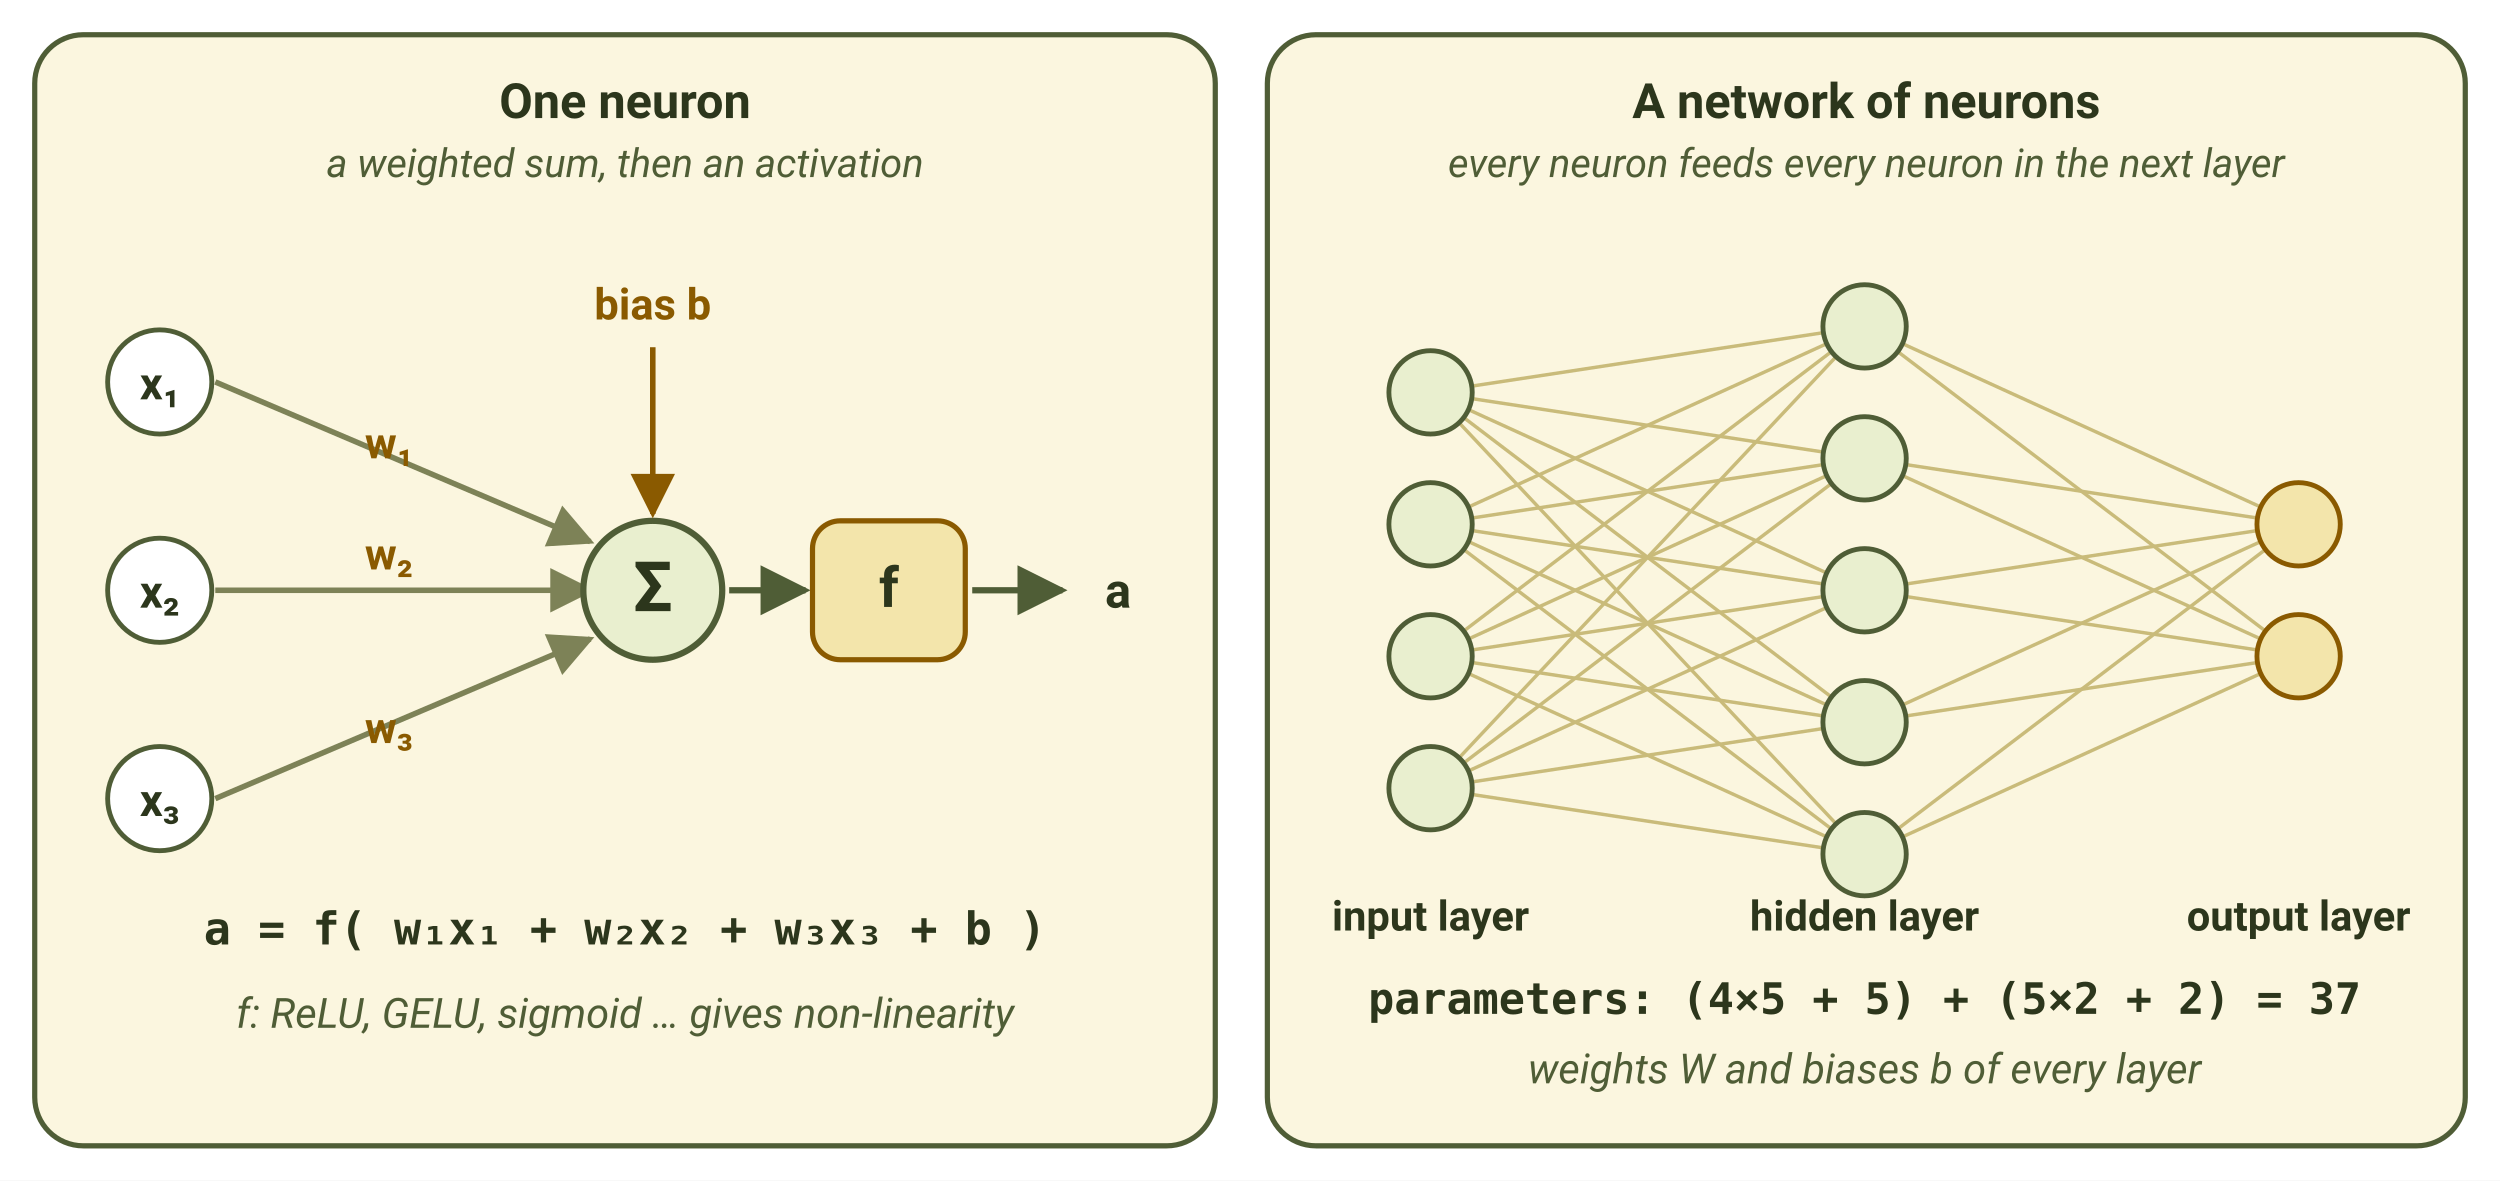
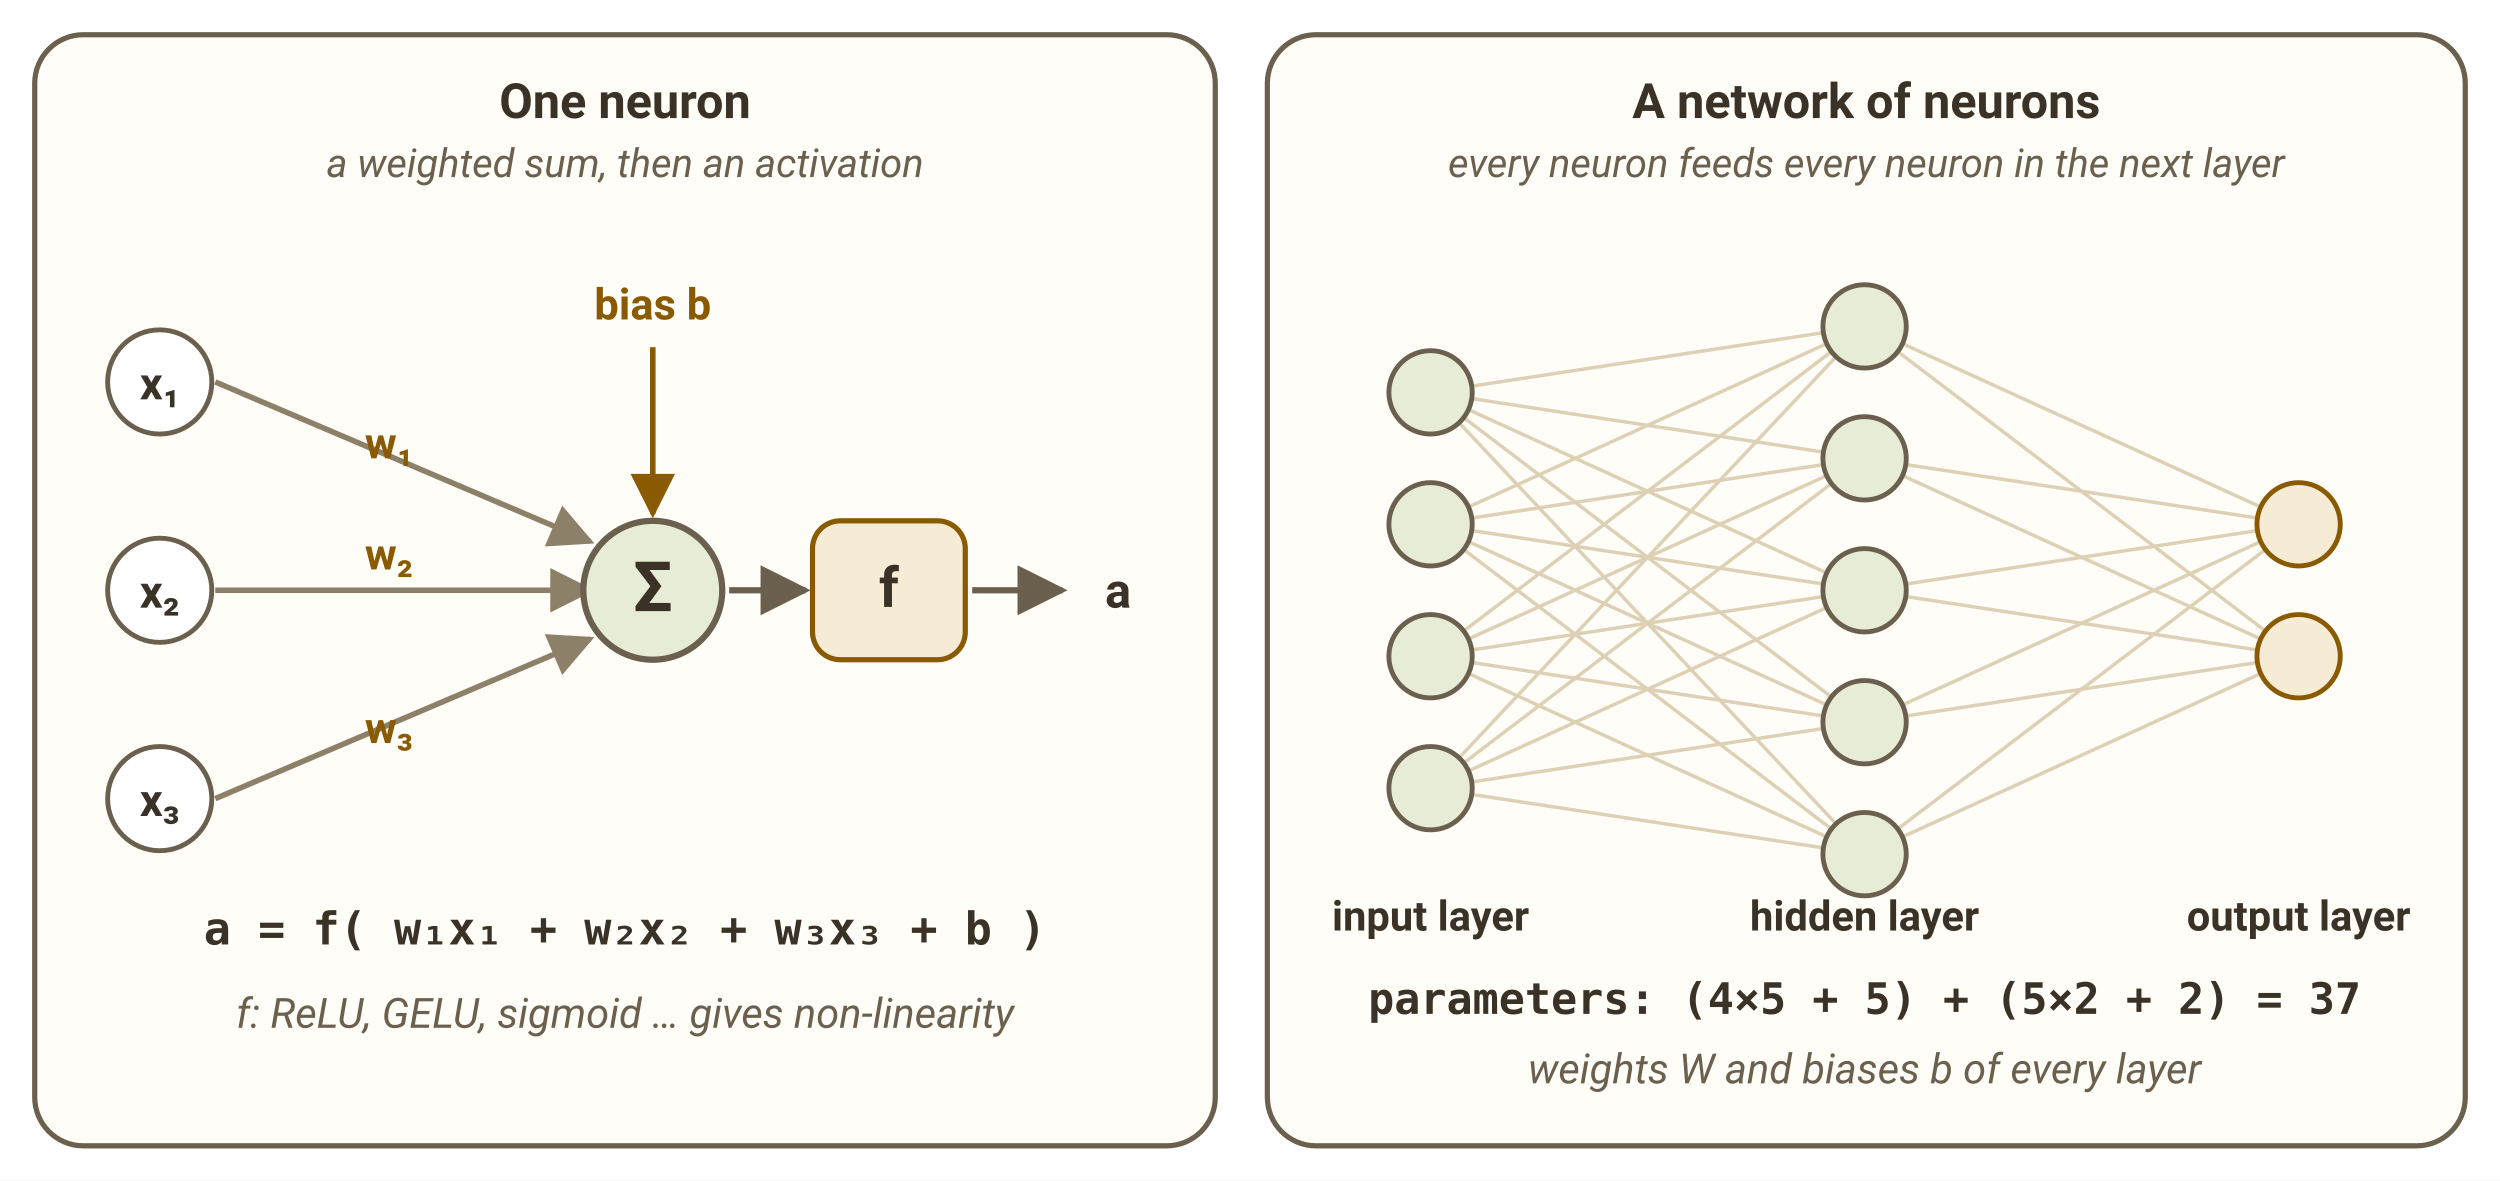
<svg xmlns="http://www.w3.org/2000/svg" viewBox="0 0 720 340" width="720" height="340" font-family="system-ui, -apple-system, 'Segoe UI', Roboto, Helvetica, Arial, sans-serif" role="img">
  <defs>
    <marker id="ah-7d8257" viewBox="0 0 10 10" refX="9" refY="5" markerWidth="8" markerHeight="8" orient="auto-start-reverse">
-       <path d="M0 0 L10 5 L0 10 z" fill="#7d8257" />
+       <path d="M0 0 L10 5 L0 10 z" fill="#8d8068" />
    </marker>
    <marker id="ah-8a5a00" viewBox="0 0 10 10" refX="9" refY="5" markerWidth="8" markerHeight="8" orient="auto-start-reverse">
      <path d="M0 0 L10 5 L0 10 z" fill="#8a5a00" />
    </marker>
    <marker id="ah-4f5d36" viewBox="0 0 10 10" refX="9" refY="5" markerWidth="8" markerHeight="8" orient="auto-start-reverse">
-       <path d="M0 0 L10 5 L0 10 z" fill="#4f5d36" />
+       <path d="M0 0 L10 5 L0 10 z" fill="#6b5f4d" />
    </marker>
  </defs>
  <rect width="720" height="340" fill="#ffffff" />
-   <rect x="10" y="10" width="340" height="320" rx="14" fill="#fbf6df" stroke="#4f5d36" stroke-width="1.5" />
-   <text x="180" y="34" font-size="14" font-weight="700" fill="#2c361c" text-anchor="middle">One neuron</text>
-   <text x="180" y="51" font-size="11.5" font-weight="400" fill="#4f5d36" text-anchor="middle" font-style="italic">a weighted sum, then an activation</text>
-   <circle cx="46" cy="110" r="15" fill="#ffffff" stroke="#4f5d36" stroke-width="1.4" />
-   <text x="46" y="115" font-size="13" font-weight="700" fill="#2c361c" text-anchor="middle">x₁</text>
-   <line x1="62" y1="110" x2="170" y2="156" stroke="#7d8257" stroke-width="1.6" marker-end="url(#ah-7d8257)" />
+   <rect x="10" y="10" width="340" height="320" rx="14" fill="#fffdf8" stroke="#6b5f4d" stroke-width="1.5" />
+   <text x="180" y="34" font-size="14" font-weight="700" fill="#3a3226" text-anchor="middle">One neuron</text>
+   <text x="180" y="51" font-size="11.5" font-weight="400" fill="#6b5f4d" text-anchor="middle" font-style="italic">a weighted sum, then an activation</text>
+   <circle cx="46" cy="110" r="15" fill="#ffffff" stroke="#6b5f4d" stroke-width="1.4" />
+   <text x="46" y="115" font-size="13" font-weight="700" fill="#3a3226" text-anchor="middle">x₁</text>
+   <line x1="62" y1="110" x2="170" y2="156" stroke="#8d8068" stroke-width="1.6" marker-end="url(#ah-7d8257)" />
  <text x="112" y="132" font-size="12.5" font-weight="700" fill="#8a5a00" text-anchor="middle">w₁</text>
-   <circle cx="46" cy="170" r="15" fill="#ffffff" stroke="#4f5d36" stroke-width="1.4" />
-   <text x="46" y="175" font-size="13" font-weight="700" fill="#2c361c" text-anchor="middle">x₂</text>
-   <line x1="62" y1="170" x2="170" y2="170" stroke="#7d8257" stroke-width="1.6" marker-end="url(#ah-7d8257)" />
+   <circle cx="46" cy="170" r="15" fill="#ffffff" stroke="#6b5f4d" stroke-width="1.4" />
+   <text x="46" y="175" font-size="13" font-weight="700" fill="#3a3226" text-anchor="middle">x₂</text>
+   <line x1="62" y1="170" x2="170" y2="170" stroke="#8d8068" stroke-width="1.6" marker-end="url(#ah-7d8257)" />
  <text x="112" y="164" font-size="12.5" font-weight="700" fill="#8a5a00" text-anchor="middle">w₂</text>
-   <circle cx="46" cy="230" r="15" fill="#ffffff" stroke="#4f5d36" stroke-width="1.4" />
-   <text x="46" y="235" font-size="13" font-weight="700" fill="#2c361c" text-anchor="middle">x₃</text>
-   <line x1="62" y1="230" x2="170" y2="184" stroke="#7d8257" stroke-width="1.6" marker-end="url(#ah-7d8257)" />
+   <circle cx="46" cy="230" r="15" fill="#ffffff" stroke="#6b5f4d" stroke-width="1.4" />
+   <text x="46" y="235" font-size="13" font-weight="700" fill="#3a3226" text-anchor="middle">x₃</text>
+   <line x1="62" y1="230" x2="170" y2="184" stroke="#8d8068" stroke-width="1.6" marker-end="url(#ah-7d8257)" />
  <text x="112" y="214" font-size="12.5" font-weight="700" fill="#8a5a00" text-anchor="middle">w₃</text>
-   <circle cx="188" cy="170" r="20" fill="#e9efcf" stroke="#4f5d36" stroke-width="1.8" />
-   <text x="188" y="176" font-size="20" font-weight="700" fill="#2c361c" text-anchor="middle">Σ</text>
+   <circle cx="188" cy="170" r="20" fill="#e6ecd5" stroke="#6b5f4d" stroke-width="1.8" />
+   <text x="188" y="176" font-size="20" font-weight="700" fill="#3a3226" text-anchor="middle">Σ</text>
  <line x1="188" y1="100" x2="188" y2="148" stroke="#8a5a00" stroke-width="1.6" marker-end="url(#ah-8a5a00)" />
  <text x="188" y="92" font-size="12.5" font-weight="700" fill="#8a5a00" text-anchor="middle">bias b</text>
-   <line x1="210" y1="170" x2="232" y2="170" stroke="#4f5d36" stroke-width="1.8" marker-end="url(#ah-4f5d36)" />
-   <rect x="234" y="150" width="44" height="40" rx="8" fill="#f3e5ab" stroke="#8a5a00" stroke-width="1.5" />
-   <text x="256" y="174.8" font-size="16" font-weight="700" fill="#2c361c" text-anchor="middle">f</text>
-   <line x1="280" y1="170" x2="306" y2="170" stroke="#4f5d36" stroke-width="1.8" marker-end="url(#ah-4f5d36)" />
-   <text x="322" y="175" font-size="14" font-weight="700" fill="#2c361c" text-anchor="middle">a</text>
-   <text x="180" y="272" font-size="13" font-weight="700" fill="#2c361c" text-anchor="middle" font-family="ui-monospace, SFMono-Regular, Menlo, Consolas, monospace">a = f( w₁x₁ + w₂x₂ + w₃x₃ + b )</text>
-   <text x="180" y="296" font-size="12" font-weight="400" fill="#4f5d36" text-anchor="middle" font-style="italic">f: ReLU, GELU, sigmoid … gives non-linearity</text>
-   <rect x="365" y="10" width="345" height="320" rx="14" fill="#fbf6df" stroke="#4f5d36" stroke-width="1.5" />
-   <text x="537.5" y="34" font-size="14" font-weight="700" fill="#2c361c" text-anchor="middle">A network of neurons</text>
-   <text x="537.5" y="51" font-size="11.5" font-weight="400" fill="#4f5d36" text-anchor="middle" font-style="italic">every neuron feeds every neuron in the next layer</text>
-   <line x1="412" y1="113" x2="537" y2="94" stroke="#c9bb7a" stroke-width="1.0" />
-   <line x1="412" y1="113" x2="537" y2="132" stroke="#c9bb7a" stroke-width="1.0" />
-   <line x1="412" y1="113" x2="537" y2="170" stroke="#c9bb7a" stroke-width="1.0" />
-   <line x1="412" y1="113" x2="537" y2="208" stroke="#c9bb7a" stroke-width="1.0" />
-   <line x1="412" y1="113" x2="537" y2="246" stroke="#c9bb7a" stroke-width="1.0" />
-   <line x1="412" y1="151" x2="537" y2="94" stroke="#c9bb7a" stroke-width="1.0" />
-   <line x1="412" y1="151" x2="537" y2="132" stroke="#c9bb7a" stroke-width="1.0" />
-   <line x1="412" y1="151" x2="537" y2="170" stroke="#c9bb7a" stroke-width="1.0" />
-   <line x1="412" y1="151" x2="537" y2="208" stroke="#c9bb7a" stroke-width="1.0" />
-   <line x1="412" y1="151" x2="537" y2="246" stroke="#c9bb7a" stroke-width="1.0" />
-   <line x1="412" y1="189" x2="537" y2="94" stroke="#c9bb7a" stroke-width="1.0" />
-   <line x1="412" y1="189" x2="537" y2="132" stroke="#c9bb7a" stroke-width="1.0" />
-   <line x1="412" y1="189" x2="537" y2="170" stroke="#c9bb7a" stroke-width="1.0" />
-   <line x1="412" y1="189" x2="537" y2="208" stroke="#c9bb7a" stroke-width="1.0" />
-   <line x1="412" y1="189" x2="537" y2="246" stroke="#c9bb7a" stroke-width="1.0" />
-   <line x1="412" y1="227" x2="537" y2="94" stroke="#c9bb7a" stroke-width="1.0" />
-   <line x1="412" y1="227" x2="537" y2="132" stroke="#c9bb7a" stroke-width="1.0" />
-   <line x1="412" y1="227" x2="537" y2="170" stroke="#c9bb7a" stroke-width="1.0" />
-   <line x1="412" y1="227" x2="537" y2="208" stroke="#c9bb7a" stroke-width="1.0" />
-   <line x1="412" y1="227" x2="537" y2="246" stroke="#c9bb7a" stroke-width="1.0" />
-   <line x1="537" y1="94" x2="662" y2="151" stroke="#c9bb7a" stroke-width="1.0" />
-   <line x1="537" y1="94" x2="662" y2="189" stroke="#c9bb7a" stroke-width="1.0" />
-   <line x1="537" y1="132" x2="662" y2="151" stroke="#c9bb7a" stroke-width="1.0" />
-   <line x1="537" y1="132" x2="662" y2="189" stroke="#c9bb7a" stroke-width="1.0" />
-   <line x1="537" y1="170" x2="662" y2="151" stroke="#c9bb7a" stroke-width="1.0" />
-   <line x1="537" y1="170" x2="662" y2="189" stroke="#c9bb7a" stroke-width="1.0" />
-   <line x1="537" y1="208" x2="662" y2="151" stroke="#c9bb7a" stroke-width="1.0" />
-   <line x1="537" y1="208" x2="662" y2="189" stroke="#c9bb7a" stroke-width="1.0" />
-   <line x1="537" y1="246" x2="662" y2="151" stroke="#c9bb7a" stroke-width="1.0" />
-   <line x1="537" y1="246" x2="662" y2="189" stroke="#c9bb7a" stroke-width="1.0" />
-   <circle cx="412" cy="113" r="12" fill="#e9efcf" stroke="#4f5d36" stroke-width="1.4" />
-   <circle cx="412" cy="151" r="12" fill="#e9efcf" stroke="#4f5d36" stroke-width="1.4" />
-   <circle cx="412" cy="189" r="12" fill="#e9efcf" stroke="#4f5d36" stroke-width="1.4" />
-   <circle cx="412" cy="227" r="12" fill="#e9efcf" stroke="#4f5d36" stroke-width="1.4" />
-   <text x="412" y="268" font-size="12" font-weight="700" fill="#2c361c" text-anchor="middle">input layer</text>
-   <circle cx="537" cy="94" r="12" fill="#e9efcf" stroke="#4f5d36" stroke-width="1.4" />
-   <circle cx="537" cy="132" r="12" fill="#e9efcf" stroke="#4f5d36" stroke-width="1.4" />
-   <circle cx="537" cy="170" r="12" fill="#e9efcf" stroke="#4f5d36" stroke-width="1.4" />
-   <circle cx="537" cy="208" r="12" fill="#e9efcf" stroke="#4f5d36" stroke-width="1.4" />
-   <circle cx="537" cy="246" r="12" fill="#e9efcf" stroke="#4f5d36" stroke-width="1.4" />
-   <text x="537" y="268" font-size="12" font-weight="700" fill="#2c361c" text-anchor="middle">hidden layer</text>
-   <circle cx="662" cy="151" r="12" fill="#f3e5ab" stroke="#8a5a00" stroke-width="1.4" />
-   <circle cx="662" cy="189" r="12" fill="#f3e5ab" stroke="#8a5a00" stroke-width="1.4" />
-   <text x="662" y="268" font-size="12" font-weight="700" fill="#2c361c" text-anchor="middle">output layer</text>
-   <text x="537" y="292" font-size="12.5" font-weight="700" fill="#2c361c" text-anchor="middle" font-family="ui-monospace, SFMono-Regular, Menlo, Consolas, monospace">parameters: (4×5 + 5) + (5×2 + 2) = 37</text>
-   <text x="537" y="312" font-size="12" font-weight="400" fill="#4f5d36" text-anchor="middle" font-style="italic">weights W and biases b of every layer</text>
+   <line x1="210" y1="170" x2="232" y2="170" stroke="#6b5f4d" stroke-width="1.8" marker-end="url(#ah-4f5d36)" />
+   <rect x="234" y="150" width="44" height="40" rx="8" fill="#f6ecd6" stroke="#8a5a00" stroke-width="1.5" />
+   <text x="256" y="174.8" font-size="16" font-weight="700" fill="#3a3226" text-anchor="middle">f</text>
+   <line x1="280" y1="170" x2="306" y2="170" stroke="#6b5f4d" stroke-width="1.8" marker-end="url(#ah-4f5d36)" />
+   <text x="322" y="175" font-size="14" font-weight="700" fill="#3a3226" text-anchor="middle">a</text>
+   <text x="180" y="272" font-size="13" font-weight="700" fill="#3a3226" text-anchor="middle" font-family="ui-monospace, SFMono-Regular, Menlo, Consolas, monospace">a = f( w₁x₁ + w₂x₂ + w₃x₃ + b )</text>
+   <text x="180" y="296" font-size="12" font-weight="400" fill="#6b5f4d" text-anchor="middle" font-style="italic">f: ReLU, GELU, sigmoid … gives non-linearity</text>
+   <rect x="365" y="10" width="345" height="320" rx="14" fill="#fffdf8" stroke="#6b5f4d" stroke-width="1.5" />
+   <text x="537.5" y="34" font-size="14" font-weight="700" fill="#3a3226" text-anchor="middle">A network of neurons</text>
+   <text x="537.5" y="51" font-size="11.5" font-weight="400" fill="#6b5f4d" text-anchor="middle" font-style="italic">every neuron feeds every neuron in the next layer</text>
+   <line x1="412" y1="113" x2="537" y2="94" stroke="#ddd0b4" stroke-width="1.0" />
+   <line x1="412" y1="113" x2="537" y2="132" stroke="#ddd0b4" stroke-width="1.0" />
+   <line x1="412" y1="113" x2="537" y2="170" stroke="#ddd0b4" stroke-width="1.0" />
+   <line x1="412" y1="113" x2="537" y2="208" stroke="#ddd0b4" stroke-width="1.0" />
+   <line x1="412" y1="113" x2="537" y2="246" stroke="#ddd0b4" stroke-width="1.0" />
+   <line x1="412" y1="151" x2="537" y2="94" stroke="#ddd0b4" stroke-width="1.0" />
+   <line x1="412" y1="151" x2="537" y2="132" stroke="#ddd0b4" stroke-width="1.0" />
+   <line x1="412" y1="151" x2="537" y2="170" stroke="#ddd0b4" stroke-width="1.0" />
+   <line x1="412" y1="151" x2="537" y2="208" stroke="#ddd0b4" stroke-width="1.0" />
+   <line x1="412" y1="151" x2="537" y2="246" stroke="#ddd0b4" stroke-width="1.0" />
+   <line x1="412" y1="189" x2="537" y2="94" stroke="#ddd0b4" stroke-width="1.0" />
+   <line x1="412" y1="189" x2="537" y2="132" stroke="#ddd0b4" stroke-width="1.0" />
+   <line x1="412" y1="189" x2="537" y2="170" stroke="#ddd0b4" stroke-width="1.0" />
+   <line x1="412" y1="189" x2="537" y2="208" stroke="#ddd0b4" stroke-width="1.0" />
+   <line x1="412" y1="189" x2="537" y2="246" stroke="#ddd0b4" stroke-width="1.0" />
+   <line x1="412" y1="227" x2="537" y2="94" stroke="#ddd0b4" stroke-width="1.0" />
+   <line x1="412" y1="227" x2="537" y2="132" stroke="#ddd0b4" stroke-width="1.0" />
+   <line x1="412" y1="227" x2="537" y2="170" stroke="#ddd0b4" stroke-width="1.0" />
+   <line x1="412" y1="227" x2="537" y2="208" stroke="#ddd0b4" stroke-width="1.0" />
+   <line x1="412" y1="227" x2="537" y2="246" stroke="#ddd0b4" stroke-width="1.0" />
+   <line x1="537" y1="94" x2="662" y2="151" stroke="#ddd0b4" stroke-width="1.0" />
+   <line x1="537" y1="94" x2="662" y2="189" stroke="#ddd0b4" stroke-width="1.0" />
+   <line x1="537" y1="132" x2="662" y2="151" stroke="#ddd0b4" stroke-width="1.0" />
+   <line x1="537" y1="132" x2="662" y2="189" stroke="#ddd0b4" stroke-width="1.0" />
+   <line x1="537" y1="170" x2="662" y2="151" stroke="#ddd0b4" stroke-width="1.0" />
+   <line x1="537" y1="170" x2="662" y2="189" stroke="#ddd0b4" stroke-width="1.0" />
+   <line x1="537" y1="208" x2="662" y2="151" stroke="#ddd0b4" stroke-width="1.0" />
+   <line x1="537" y1="208" x2="662" y2="189" stroke="#ddd0b4" stroke-width="1.0" />
+   <line x1="537" y1="246" x2="662" y2="151" stroke="#ddd0b4" stroke-width="1.0" />
+   <line x1="537" y1="246" x2="662" y2="189" stroke="#ddd0b4" stroke-width="1.0" />
+   <circle cx="412" cy="113" r="12" fill="#e6ecd5" stroke="#6b5f4d" stroke-width="1.4" />
+   <circle cx="412" cy="151" r="12" fill="#e6ecd5" stroke="#6b5f4d" stroke-width="1.4" />
+   <circle cx="412" cy="189" r="12" fill="#e6ecd5" stroke="#6b5f4d" stroke-width="1.4" />
+   <circle cx="412" cy="227" r="12" fill="#e6ecd5" stroke="#6b5f4d" stroke-width="1.4" />
+   <text x="412" y="268" font-size="12" font-weight="700" fill="#3a3226" text-anchor="middle">input layer</text>
+   <circle cx="537" cy="94" r="12" fill="#e6ecd5" stroke="#6b5f4d" stroke-width="1.4" />
+   <circle cx="537" cy="132" r="12" fill="#e6ecd5" stroke="#6b5f4d" stroke-width="1.4" />
+   <circle cx="537" cy="170" r="12" fill="#e6ecd5" stroke="#6b5f4d" stroke-width="1.4" />
+   <circle cx="537" cy="208" r="12" fill="#e6ecd5" stroke="#6b5f4d" stroke-width="1.4" />
+   <circle cx="537" cy="246" r="12" fill="#e6ecd5" stroke="#6b5f4d" stroke-width="1.4" />
+   <text x="537" y="268" font-size="12" font-weight="700" fill="#3a3226" text-anchor="middle">hidden layer</text>
+   <circle cx="662" cy="151" r="12" fill="#f6ecd6" stroke="#8a5a00" stroke-width="1.4" />
+   <circle cx="662" cy="189" r="12" fill="#f6ecd6" stroke="#8a5a00" stroke-width="1.4" />
+   <text x="662" y="268" font-size="12" font-weight="700" fill="#3a3226" text-anchor="middle">output layer</text>
+   <text x="537" y="292" font-size="12.5" font-weight="700" fill="#3a3226" text-anchor="middle" font-family="ui-monospace, SFMono-Regular, Menlo, Consolas, monospace">parameters: (4×5 + 5) + (5×2 + 2) = 37</text>
+   <text x="537" y="312" font-size="12" font-weight="400" fill="#6b5f4d" text-anchor="middle" font-style="italic">weights W and biases b of every layer</text>
</svg>
